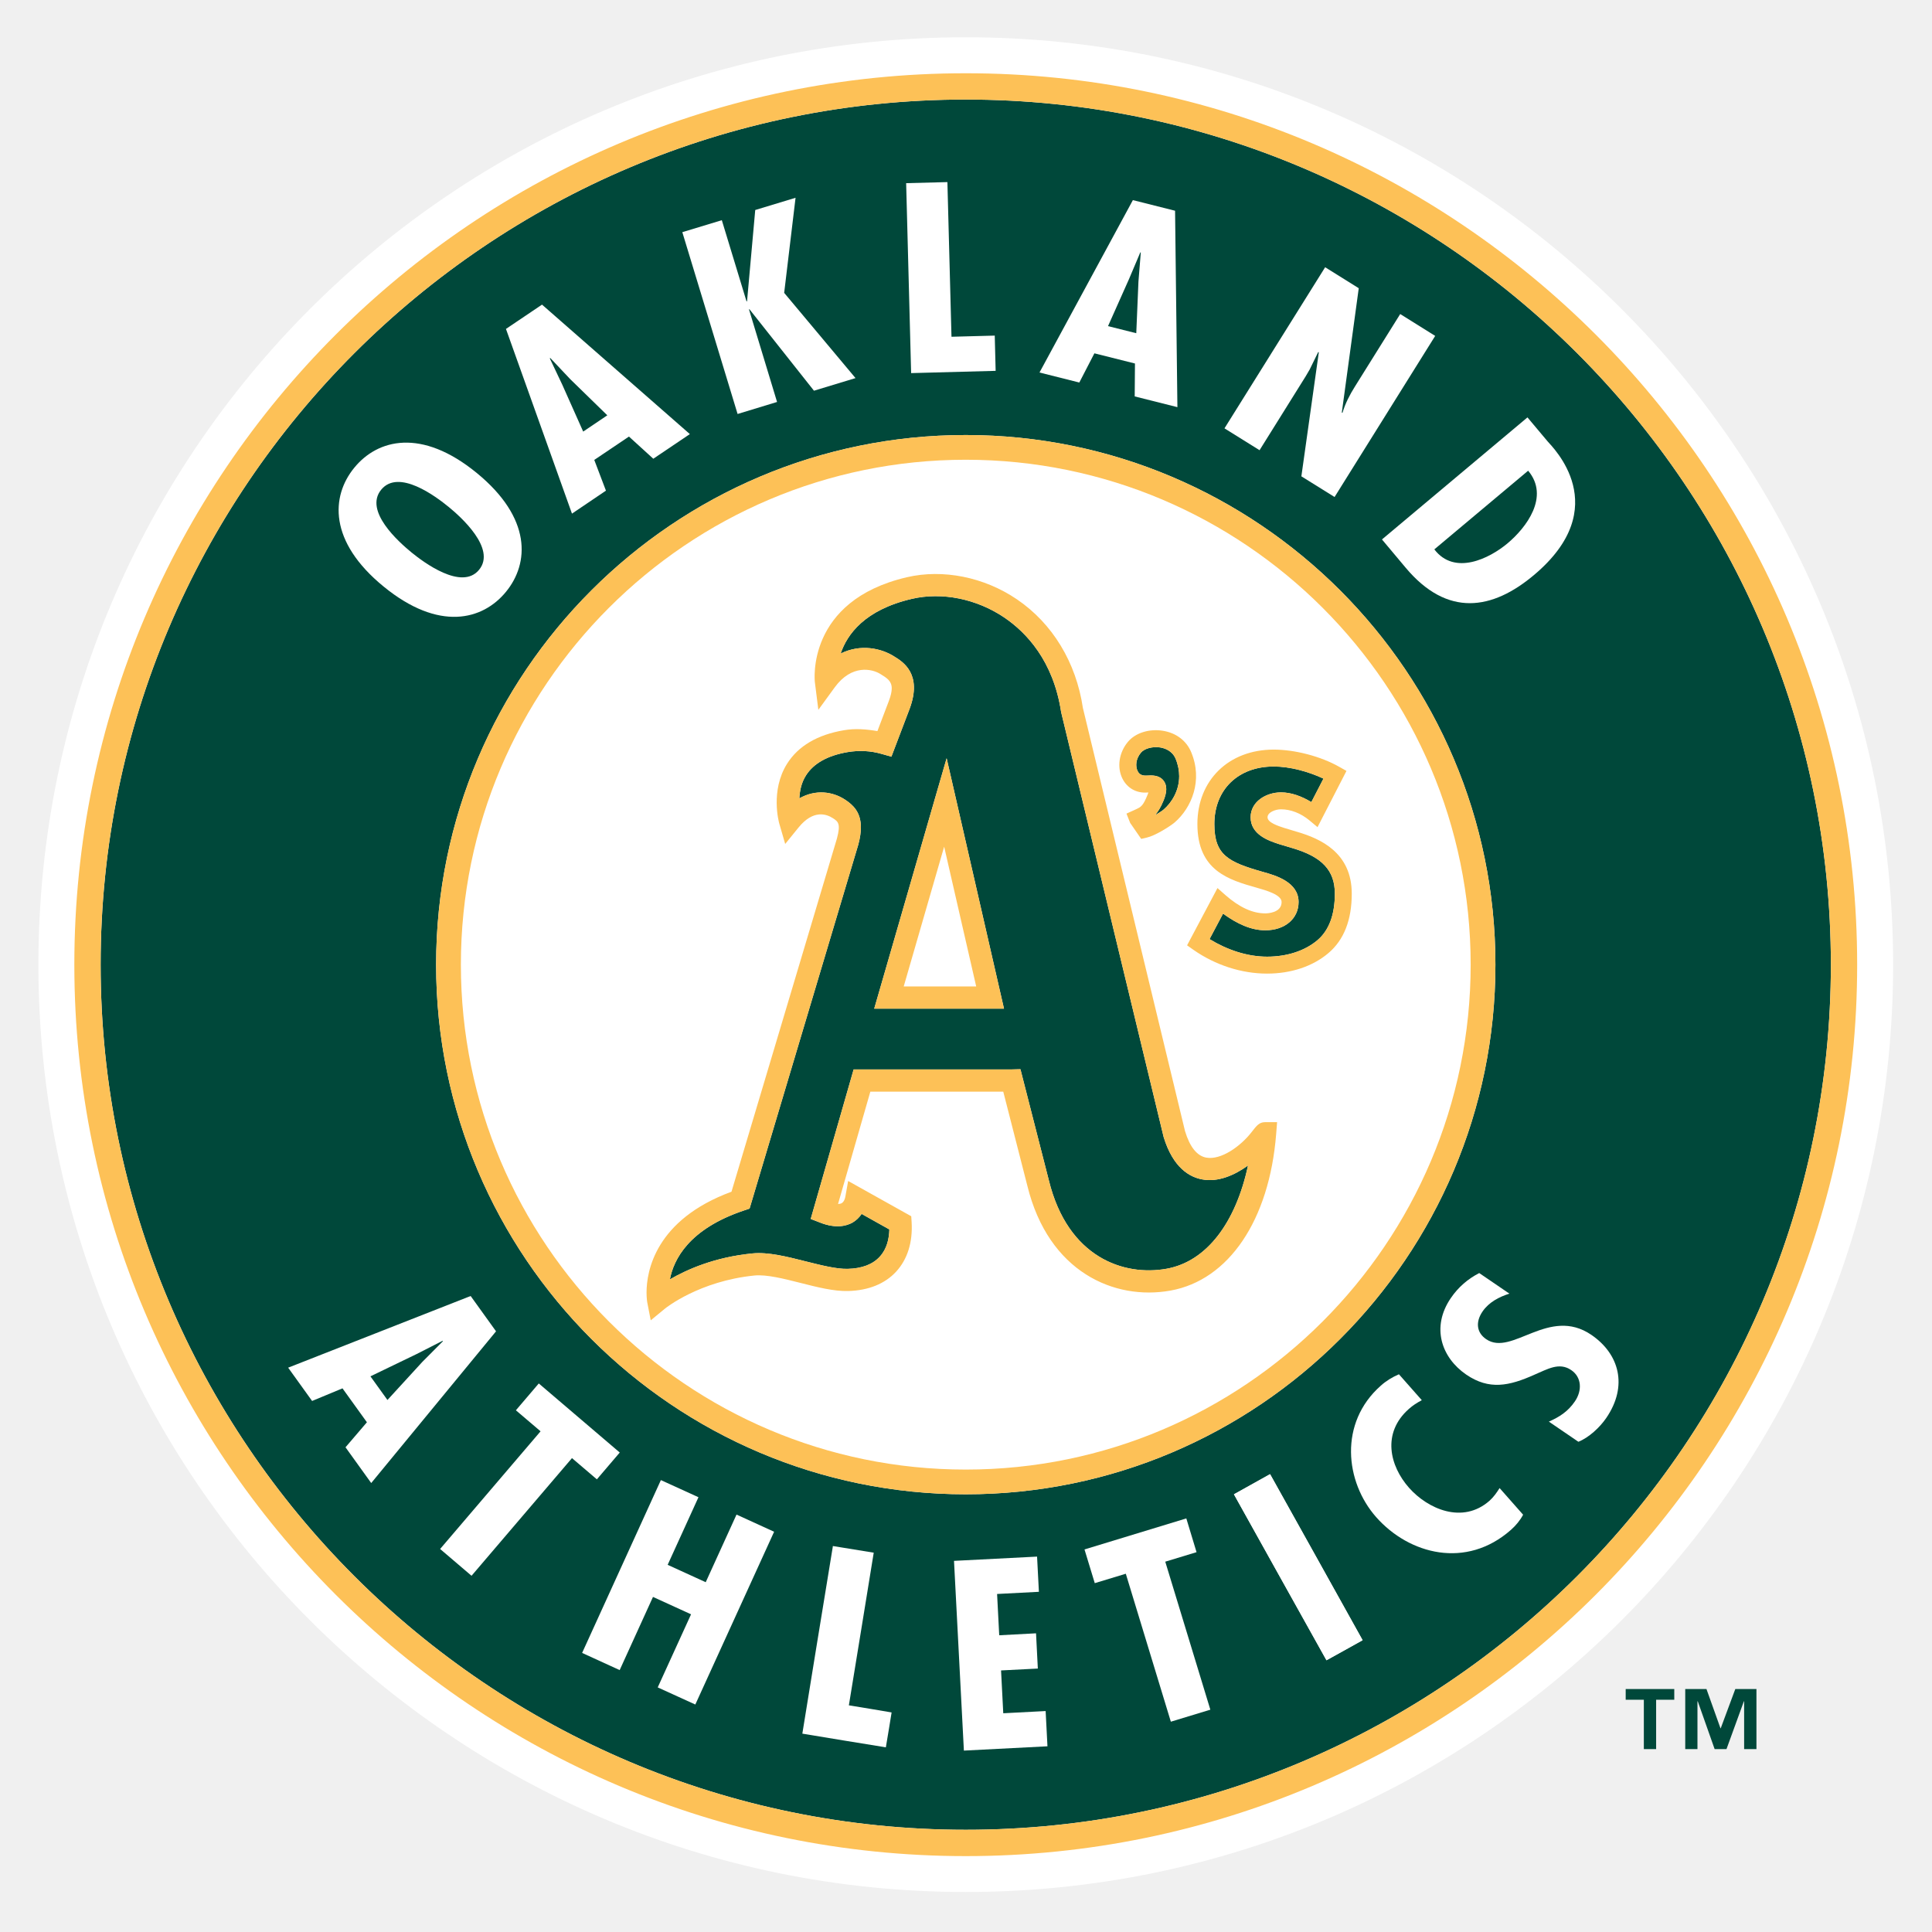
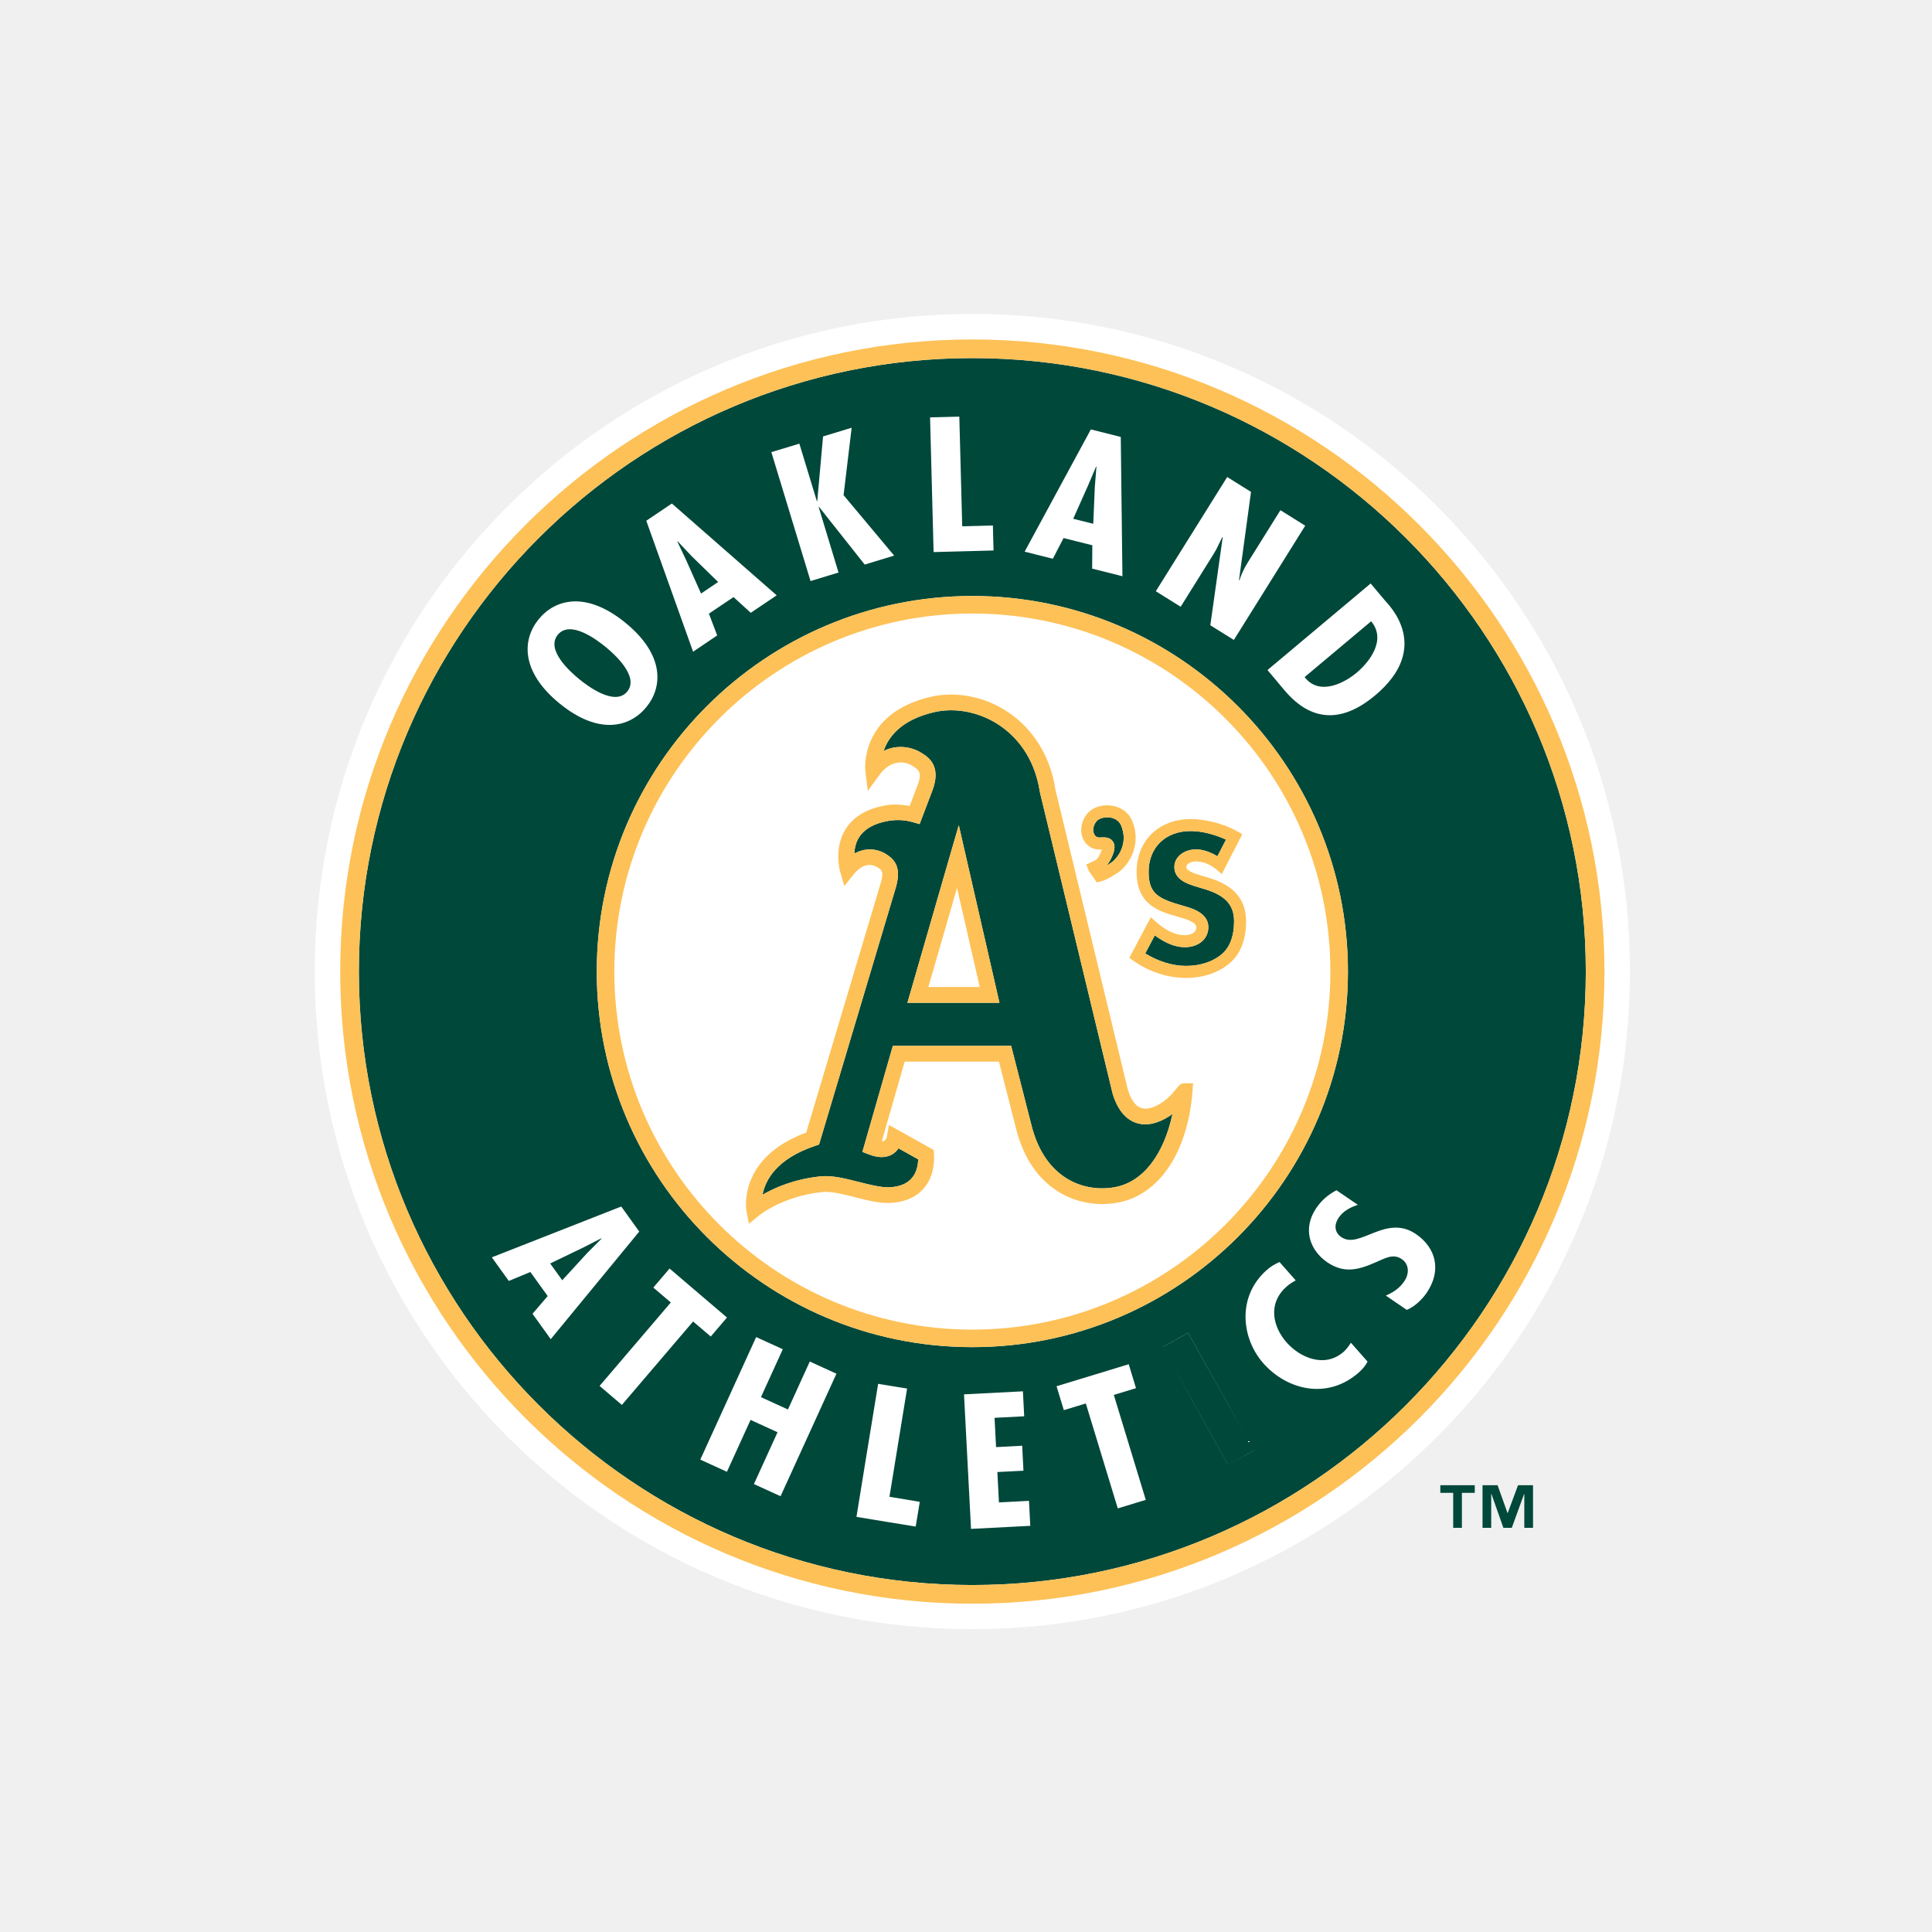
- <svg xmlns="http://www.w3.org/2000/svg" version="1.1" id="Layer_1" x="0px" y="0px" viewBox="0 0 250 250" style="enable-background:new 0 0 250 250;" xml:space="preserve">
-   <g>
-     <path style="fill:#FFFFFF;" d="M124.97,244.824c66.271,0,120-53.725,120-120c0-66.27-53.729-120-120-120   c-66.27,0-120,53.73-120,120C4.97,191.1,58.7,244.824,124.97,244.824" />
-     <path style="fill:#00483A;" d="M124.97,12.881c-61.726,0-111.949,50.222-111.949,111.943c0,61.731,50.223,111.948,111.949,111.948   c61.727,0,111.943-50.217,111.943-111.948C236.913,63.104,186.696,12.881,124.97,12.881 M124.97,193.361   c-37.792,0-68.537-30.739-68.537-68.537c0-37.787,30.744-68.531,68.537-68.531c37.787,0,68.537,30.745,68.537,68.531   C193.507,162.622,162.757,193.361,124.97,193.361z" />
-     <path style="fill:#FDC157;" d="M124.97,9.479C61.369,9.479,9.619,61.223,9.619,124.824c0,63.606,51.75,115.356,115.351,115.356   c63.602,0,115.346-51.75,115.346-115.356C240.315,61.223,188.571,9.479,124.97,9.479 M124.97,236.772   c-61.726,0-111.949-50.217-111.949-111.948c0-61.721,50.223-111.943,111.949-111.943c61.727,0,111.943,50.222,111.943,111.943   C236.913,186.556,186.696,236.772,124.97,236.772z" />
-     <path style="fill:#FFFFFF;" d="M124.97,59.492c-36.027,0-65.333,29.311-65.333,65.333c0,36.027,29.305,65.338,65.333,65.338   s65.333-29.311,65.333-65.338C190.303,88.802,160.997,59.492,124.97,59.492" />
-     <path style="fill:#FDC157;" d="M124.97,56.293c-37.792,0-68.537,30.745-68.537,68.531c0,37.798,30.744,68.537,68.537,68.537   c37.787,0,68.537-30.739,68.537-68.537C193.507,87.038,162.757,56.293,124.97,56.293 M124.97,190.162   c-36.027,0-65.333-29.311-65.333-65.338c0-36.022,29.305-65.333,65.333-65.333s65.333,29.311,65.333,65.333   C190.303,160.852,160.997,190.162,124.97,190.162z" />
-     <path style="fill:#00483A;" d="M161.493,150.815c-1.803,1.301-3.915,2.178-5.911,1.803c-1.616-0.286-3.783-1.473-5.008-5.492   c0,0-13.246-54.855-13.263-54.977c-1.009-6.667-4.544-10.334-7.34-12.231c-3.585-2.432-8.068-3.336-11.978-2.426   c-6.11,1.422-8.372,4.594-9.215,7.081c2.564-1.279,5.261-0.706,6.965,0.397c1.092,0.667,3.64,2.245,1.958,6.756l-2.354,6.188   l-1.269-0.358c-1.417-0.408-2.901-0.485-4.401-0.232c-2.581,0.441-4.395,1.456-5.382,3.011c-0.623,0.976-0.811,2.035-0.86,2.972   c2.151-1.208,4.324-0.86,5.884,0.149c1.103,0.717,2.079,1.666,2.079,3.612c0,0.623-0.104,1.362-0.336,2.228l-14.068,47.096   l-0.706,0.237c-7.191,2.409-9.121,6.38-9.606,8.923c2.184-1.258,5.724-2.868,10.682-3.359c2.051-0.203,4.527,0.431,6.926,1.037   c1.941,0.485,3.943,0.998,5.399,0.96c1.842-0.044,3.237-0.574,4.152-1.577c0.954-1.037,1.213-2.383,1.241-3.524   c-0.816-0.452-2.267-1.263-3.585-2.007c-0.314,0.463-0.711,0.849-1.18,1.119c-0.783,0.441-2.151,0.805-4.186,0.006l-1.224-0.475   l5.553-19.346h20.47l1.114-0.027l3.679,14.388c2.459,10.021,9.744,12.419,15.226,11.432   C156.172,163.239,159.916,158.166,161.493,150.815 M113.124,130.521l7.826-27.077l1.544-5.327l7.422,32.404H113.124z" />
-     <path style="fill:#FDC157;" d="M120.95,103.444l-7.826,27.077h16.792l-7.422-32.404 M116.94,127.647   c0.706-2.437,3.491-12.071,5.233-18.088c1.39,6.077,3.606,15.745,4.147,18.088C124.093,127.647,119.273,127.647,116.94,127.647z" />
-     <path style="fill:#FDC157;" d="M161.979,146.464c-1.438,1.869-3.986,3.679-5.89,3.331c-1.19-0.215-2.123-1.368-2.746-3.425   c0.017,0.071-13.219-54.772-13.219-54.772c-0.877-5.879-3.921-10.914-8.542-14.051c-4.235-2.874-9.557-3.943-14.239-2.852   c-13.07,3.05-11.917,13.461-11.9,13.572l0.452,3.584l2.128-2.922c2.173-2.978,4.831-2.405,5.939-1.688   c0.827,0.513,1.428,0.882,1.428,1.836c0,0.414-0.11,0.938-0.375,1.638c0,0-0.976,2.581-1.478,3.888   c-1.428-0.243-2.868-0.364-4.345-0.11c-3.43,0.585-5.901,2.041-7.346,4.335c-2.189,3.491-1.053,7.566-1.009,7.737l0.767,2.642   l1.731-2.134c1.892-2.322,3.584-1.753,4.428-1.208c0.679,0.441,1.059,0.689,0.535,2.642c0.011-0.033-12.011,40.235-13.644,45.701   c-9.844,3.623-10.991,10.279-10.991,13.036c0,0.756,0.083,1.219,0.083,1.235l0.458,2.371l1.87-1.538   c0.044-0.033,4.384-3.546,11.564-4.263c1.561-0.149,3.783,0.413,5.939,0.959c2.129,0.541,4.329,1.104,6.188,1.048   c2.603-0.066,4.748-0.932,6.193-2.504c1.467-1.594,2.156-3.799,2.007-6.38l-0.049-0.789l-8.167-4.566l-0.353,1.991   c-0.039,0.254-0.165,0.7-0.491,0.888c-0.116,0.066-0.281,0.089-0.463,0.1c0.667-2.3,3.7-12.877,4.18-14.537   c1.809,0,15.342,0,17.2,0c0.458,1.781,3.116,12.177,3.116,12.177c2.741,11.184,11.277,14.867,18.519,13.566   c7.55-1.356,12.794-9.116,13.677-20.25l0.121-1.544h-1.55C162.949,145.207,162.607,145.653,161.979,146.464 M135.724,152.745   l-3.679-14.388l-1.114,0.027h-20.47l-5.553,19.346l1.224,0.475c2.035,0.799,3.403,0.436,4.186-0.006   c0.469-0.271,0.866-0.656,1.18-1.119c1.318,0.744,2.769,1.555,3.585,2.007c-0.028,1.142-0.287,2.487-1.241,3.524   c-0.915,1.003-2.311,1.533-4.152,1.577c-1.456,0.038-3.458-0.475-5.399-0.96c-2.399-0.606-4.875-1.24-6.926-1.037   c-4.958,0.491-8.499,2.102-10.682,3.359c0.485-2.543,2.416-6.514,9.606-8.923l0.706-0.237l14.068-47.096   c0.232-0.866,0.336-1.605,0.336-2.228c0-1.947-0.976-2.895-2.079-3.612c-1.561-1.009-3.733-1.356-5.884-0.149   c0.05-0.938,0.237-1.996,0.86-2.972c0.987-1.555,2.802-2.57,5.382-3.011c1.5-0.253,2.984-0.176,4.401,0.232l1.269,0.358   l2.354-6.188c1.682-4.511-0.866-6.088-1.958-6.756c-1.704-1.103-4.401-1.676-6.965-0.397c0.844-2.487,3.105-5.658,9.215-7.081   c3.91-0.91,8.393-0.006,11.978,2.426c2.796,1.897,6.331,5.564,7.34,12.231c0.017,0.122,13.263,54.977,13.263,54.977   c1.225,4.02,3.392,5.206,5.008,5.492c1.996,0.375,4.108-0.502,5.911-1.803c-1.577,7.351-5.321,12.424-10.544,13.361   C145.468,165.164,138.183,162.766,135.724,152.745z" />
-     <path style="fill:#00483A;" d="M167.229,109.742c0,0-1.688-0.507-1.715-0.513c-1.285-0.419-3.684-1.197-3.684-3.474   c0-2.019,1.996-3.221,3.927-3.221c1.356,0,2.69,0.513,3.932,1.257c0.496-0.971,1.048-2.046,1.566-3.039   c-1.975-0.921-4.352-1.566-6.441-1.566c-4.6,0-7.677,2.994-7.677,7.439c0,4.009,1.754,4.914,6.298,6.204   c1.61,0.447,4.6,1.296,4.6,3.894c0,2.151-1.771,3.656-4.302,3.656c-1.831,0-3.64-0.822-5.471-2.156   c-0.557,1.048-1.224,2.311-1.748,3.298c2.306,1.406,4.886,2.272,7.45,2.272c2.576,0,4.892-0.755,6.514-2.134   c1.488-1.268,2.25-3.292,2.25-6.022C172.728,112.642,171.089,110.877,167.229,109.742" />
-     <path style="fill:#FDC157;" d="M167.857,107.641l-1.688-0.508c-0.794-0.259-2.15-0.695-2.15-1.378c0-0.64,1.009-1.031,1.737-1.031   c1.263,0,2.569,0.507,3.684,1.434l1.048,0.872l3.744-7.274l-0.915-0.519c-2.394-1.362-5.735-2.239-8.504-2.239   c-5.818,0-9.871,3.965-9.871,9.628c0,6.061,4.081,7.225,7.682,8.245c1.263,0.358,3.215,0.916,3.215,1.853   c0,1.428-1.892,1.467-2.106,1.467c-1.654,0-3.336-0.772-5.156-2.36l-1.036-0.916l-3.933,7.412l0.789,0.557   c2.851,2.002,6.248,3.1,9.567,3.1c3.1,0,5.918-0.938,7.936-2.658c2.008-1.699,3.017-4.285,3.017-7.688   C174.916,110.337,170.891,108.534,167.857,107.641 M170.478,121.659c-1.622,1.379-3.938,2.134-6.514,2.134   c-2.564,0-5.145-0.866-7.45-2.272c0.524-0.987,1.191-2.25,1.748-3.298c1.831,1.334,3.64,2.156,5.471,2.156   c2.531,0,4.302-1.505,4.302-3.656c0-2.598-2.989-3.447-4.6-3.894c-4.544-1.291-6.298-2.195-6.298-6.204   c0-4.445,3.077-7.439,7.677-7.439c2.09,0,4.467,0.645,6.441,1.566c-0.519,0.993-1.07,2.068-1.566,3.039   c-1.241-0.744-2.575-1.257-3.932-1.257c-1.931,0-3.927,1.202-3.927,3.221c0,2.277,2.398,3.055,3.684,3.474   c0.027,0.006,1.715,0.513,1.715,0.513c3.86,1.136,5.499,2.9,5.499,5.895C172.728,118.367,171.966,120.391,170.478,121.659z" />
-     <path style="fill:#00483A;" d="M148.368,100.361c0.662-0.039,1.655-0.099,2.229,0.701c0.231,0.32,0.314,0.684,0.314,1.048   c0,0.529-0.177,1.059-0.348,1.478c-0.381,0.938-0.728,1.445-1.092,1.892c0.441-0.259,0.888-0.535,1.108-0.728   c1.054-0.904,2.007-2.454,2.007-4.313c0-0.717-0.138-1.478-0.469-2.277c-0.452-1.053-1.455-1.356-2.007-1.445   c-0.977-0.144-2.019,0.138-2.471,0.673c-0.7,0.827-0.723,1.814-0.43,2.388C147.409,100.195,147.762,100.394,148.368,100.361" />
-     <path style="fill:#FDC157;" d="M148.363,102.556c0.038-0.005,0.148-0.011,0.237-0.011c-0.033,0.099-0.072,0.215-0.072,0.215   c-0.617,1.544-0.877,1.66-1.571,1.98l-1.191,0.541l0.475,1.202l1.428,2.068l0.723-0.166c1.081-0.243,2.983-1.434,3.618-1.969   c2.178-1.886,3.672-5.426,2.123-9.104c-0.623-1.489-1.975-2.493-3.689-2.757c-1.754-0.271-3.508,0.281-4.473,1.417   c-1.169,1.379-1.467,3.298-0.728,4.781C145.843,101.955,147.012,102.633,148.363,102.556 M147.641,97.389   c0.452-0.535,1.494-0.816,2.471-0.673c0.552,0.088,1.555,0.392,2.007,1.445c0.331,0.8,0.469,1.561,0.469,2.277   c0,1.859-0.953,3.408-2.007,4.313c-0.221,0.193-0.667,0.469-1.108,0.728c0.364-0.447,0.711-0.954,1.092-1.892   c0.171-0.419,0.348-0.948,0.348-1.478c0-0.364-0.083-0.728-0.314-1.048c-0.573-0.8-1.566-0.739-2.229-0.701   c-0.606,0.033-0.959-0.166-1.157-0.584C146.918,99.203,146.94,98.216,147.641,97.389z" />
-     <path style="fill:#FFFFFF;" d="M64.187,172.272l-16.152,19.633l-3.326-4.627l2.769-3.237l-3.16-4.39l-3.932,1.633l-3.099-4.308   l23.614-9.275 M54.657,176.222l2.658-2.67l-0.039-0.055l-3.353,1.71l-5.989,2.89l2.201,3.061L54.657,176.222z" />
-     <polyline style="fill:#FFFFFF;" points="80.196,187.957 77.234,191.426 74.014,188.679 61.016,203.905 56.951,200.437    69.95,185.21 66.756,182.491 69.718,179.018  " />
-     <polyline style="fill:#FFFFFF;" points="90.381,193.741 86.395,202.488 91.319,204.738 95.306,195.986 100.17,198.208    89.974,220.565 85.109,218.348 89.422,208.891 84.497,206.641 80.185,216.109 75.326,213.887 85.518,191.524  " />
-     <path style="fill:#FFFFFF;" d="M114.641,226.03c0.077-0.375,0.733-4.445,0.733-4.445s-0.011,0-0.017,0h-0.005   c-0.16-0.044-5.509-0.915-5.509-0.915c0.011,0,3.215-19.737,3.215-19.737v-0.017l-5.283-0.86l-0.005,0.017l0,0l-0.022,0.166   c-0.314,1.819-3.926,24.094-3.926,24.094c0.011,0.021,10.809,1.77,10.809,1.77l0.005-0.011 M115.357,221.597l-0.005,0.032   L115.357,221.597z M109.854,220.691l-0.011-0.005L109.854,220.691z" />
-     <polyline style="fill:#FFFFFF;" points="134.196,201.424 134.433,205.979 129.023,206.26 129.299,211.604 134.063,211.35    134.295,215.91 129.536,216.153 129.822,221.695 135.305,221.409 135.541,225.97 124.727,226.526 123.448,201.975  " />
-     <polyline style="fill:#FFFFFF;" points="153.509,196.482 154.832,200.85 150.784,202.08 156.618,221.232 151.507,222.787    145.678,203.641 141.663,204.859 140.334,200.497  " />
-     <polyline style="fill:#FFFFFF;" points="164.345,190.77 176.317,212.232 171.651,214.835 159.674,193.372  " />
-     <path style="fill:#FFFFFF;" d="M164.334,190.753l-4.666,2.603c0,0.033,11.973,21.485,11.973,21.485   c0.017,0.006,4.682-2.592,4.682-2.592c0-0.039-11.967-21.491-11.967-21.491l-0.011-0.011" />
-     <path style="fill:#FFFFFF;" d="M183.982,181.185c-0.623,0.325-1.169,0.679-1.677,1.131c-3.518,3.115-2.481,7.373,0.022,10.202   c2.421,2.735,6.932,4.753,10.423,1.671c0.508-0.458,0.921-1.031,1.296-1.633l3.044,3.447c-0.392,0.738-0.926,1.384-1.571,1.957   c-5.774,5.106-13.158,3.199-17.438-1.638c-4.037-4.566-4.854-12.204,0.596-17.019c0.694-0.623,1.478-1.097,2.344-1.472" />
-     <path style="fill:#FFFFFF;" d="M195.315,167.397c-1.307,0.414-2.652,1.098-3.479,2.316c-0.927,1.362-0.767,2.735,0.479,3.579   c3.336,2.277,8.112-4.307,13.604-0.563c3.606,2.46,4.771,6.596,1.936,10.748c-0.849,1.241-2.25,2.542-3.612,3.088l-3.821-2.608   c1.356-0.595,2.477-1.307,3.364-2.613c0.971-1.418,0.882-3.138-0.469-4.054c-1.561-1.069-3.083-0.11-4.737,0.585   c-3.304,1.483-5.879,2.023-8.846,0c-3.198-2.189-4.583-6.127-1.991-9.916c0.971-1.417,2.189-2.459,3.668-3.226" />
-     <path style="fill:#FFFFFF;" d="M61.677,61.19c7.142,5.84,6.822,11.691,3.8,15.386c-3.017,3.689-8.691,5.167-15.833-0.673   c-7.142-5.834-6.822-11.691-3.8-15.38C48.861,56.828,54.536,55.355,61.677,61.19 M61.997,73.725   c2.25-2.747-2.415-6.882-3.926-8.118c-1.693-1.384-6.496-4.985-8.746-2.239c-2.245,2.747,2.244,6.739,3.932,8.124   C54.773,72.727,59.753,76.477,61.997,73.725z" />
-     <path style="fill:#FFFFFF;" d="M70.137,39.418l19.13,16.754l-4.731,3.188l-3.149-2.868l-4.489,3.022l1.511,3.976l-4.396,2.972   l-8.542-23.9 M73.788,49.063l-2.581-2.735l-0.066,0.039l1.61,3.397l2.713,6.083l3.121-2.106L73.788,49.063z" />
-     <polyline style="fill:#FFFFFF;" points="93.403,28.493 96.602,39.004 96.668,38.977 97.727,27.175 102.944,25.593 101.472,37.896    110.703,48.925 105.326,50.558 96.977,40.014 96.917,40.03 100.551,52.014 95.444,53.569 88.292,30.043  " />
-     <polyline style="fill:#FFFFFF;" points="122.593,23.563 123.122,43.576 128.72,43.427 128.836,47.988 117.9,48.28 117.255,23.701     " />
-     <path style="fill:#FFFFFF;" d="M152.053,27.269l0.303,25.417l-5.525-1.39l0.033-4.258l-5.25-1.318l-1.952,3.778l-5.151-1.296   l12.083-22.307 M147.315,36.429l0.303-3.756l-0.061-0.017l-1.467,3.463l-2.713,6.083l3.656,0.915L147.315,36.429z" />
-     <path style="fill:#FFFFFF;" d="M175.821,37.295l-2.195,16.114l0.1-0.017c0.342-1.169,0.926-2.299,1.604-3.38l5.856-9.375   l4.527,2.829l-13.02,20.846l-4.296-2.675l2.261-16.075l-0.094,0.017l-1.092,2.233l-0.513,0.876l-5.973,9.568l-4.539-2.829   l13.026-20.846" />
-     <path style="fill:#FFFFFF;" d="M178.826,69.804l18.827-15.794l2.604,3.1c0.596,0.717,8.74,8.492-1.776,17.311   c-5.365,4.505-11.173,5.493-16.588-0.959 M195.078,70.306c2.394-2.007,5.493-6.022,2.664-9.397l-12.139,10.18   C188.218,74.514,192.724,72.28,195.078,70.306z" />
-     <path style="fill:#00483A;" d="M216.651,219.947h-2.349v6.386h-1.589v-6.386h-2.349v-1.39h6.286 M227.284,226.333h-1.594v-6.188   h-0.033l-2.25,6.188h-1.533l-2.184-6.188h-0.039v6.188h-1.582v-7.775h2.746l1.814,5.079h0.033l1.886-5.079h2.735V226.333z" />
+ <svg xmlns="http://www.w3.org/2000/svg" width="512" height="512" viewBox="0 0 512 512" version="1.1">
+   <g stroke="none" stroke-width="1" fill="none">
+     <path d="M257.683 431.744c96.244 0 174.274-78.024 174.274-174.274 0-96.243-78.03-174.274-174.274-174.274-96.243 0-174.274 78.031-174.274 174.274 0 96.251 78.031 174.274 174.274 174.274" fill="#fff" />
+     <path d="M257.683 94.898c-89.644 0-162.582 72.937-162.582 162.573 0 89.651 72.938 162.58 162.582 162.58 89.645 0 162.573-72.929 162.573-162.58 0-89.635-72.929-162.573-162.573-162.573zm0 262.108c-54.885 0-99.535-44.642-99.535-99.535 0-54.877 44.649-99.526 99.535-99.526 54.877 0 99.535 44.65 99.535 99.526 0 54.893-44.658 99.535-99.535 99.535z" fill="#00483A" />
+     <path d="M257.683 89.957c-92.367 0-167.522 75.147-167.522 167.513 0 92.374 75.156 167.529 167.522 167.529 92.368 0 167.515-75.156 167.515-167.529-.001-92.367-75.148-167.513-167.515-167.513zm0 330.094c-89.644 0-162.582-72.929-162.582-162.58 0-89.636 72.938-162.573 162.582-162.573 89.645 0 162.573 72.937 162.573 162.573 0 89.652-72.929 162.58-162.573 162.58z" fill="#FDC157" />
+     <path d="M257.683 162.59c-52.321 0-94.882 42.568-94.882 94.882 0 52.321 42.559 94.889 94.882 94.889 52.323 0 94.882-42.568 94.882-94.889 0-52.316-42.561-94.882-94.882-94.882" fill="#fff" />
+     <path d="M257.683 157.944c-54.885 0-99.535 44.65-99.535 99.526 0 54.893 44.649 99.535 99.535 99.535 54.877 0 99.535-44.642 99.535-99.535 0-54.876-44.658-99.526-99.535-99.526zm0 194.416c-52.321 0-94.882-42.568-94.882-94.889 0-52.314 42.559-94.882 94.882-94.882 52.323 0 94.882 42.568 94.882 94.882 0 52.323-42.561 94.889-94.882 94.889z" fill="#FDC157" />
+     <path d="M310.724 295.217c-2.618 1.889-5.686 3.163-8.584 2.618-2.347-.415-5.494-2.139-7.273-7.976 0 0-19.237-79.665-19.262-79.842-1.465-9.682-6.599-15.008-10.66-17.763-5.206-3.532-11.717-4.845-17.395-3.523-8.873 2.065-12.159 6.672-13.383 10.284 3.724-1.857 7.64-1.025 10.115.577 1.586.969 5.286 3.26 2.844 9.812l-3.419 8.987-1.843-.52c-2.058-.593-4.213-.704-6.391-.337-3.748.64-6.383 2.115-7.816 4.373-.905 1.417-1.178 2.955-1.249 4.316 3.124-1.754 6.28-1.249 8.545.216 1.602 1.041 3.019 2.42 3.019 5.246 0 .905-.151 1.978-.488 3.236l-20.431 68.397-1.025.344c-10.443 3.499-13.246 9.266-13.951 12.959 3.172-1.827 8.313-4.165 15.513-4.878 2.979-.295 6.574.626 10.059 1.506 2.819.704 5.726 1.449 7.841 1.394 2.675-.064 4.701-.834 6.03-2.29 1.385-1.506 1.762-3.461 1.802-5.118-1.185-.656-3.292-1.834-5.206-2.915-.456.672-1.033 1.233-1.714 1.625-1.137.64-3.124 1.169-6.079.009l-1.778-.69 8.065-28.096h29.728l1.618-.039 5.343 20.895c3.571 14.553 14.151 18.036 22.112 16.602 7.585-1.365 13.023-8.733 15.313-19.408zm-70.245-29.473l11.366-39.323 2.242-7.736 10.779 47.06h-24.387z" fill="#00483A" />
+     <path d="M251.844 226.421l-11.366 39.323h24.387l-10.779-47.06-2.242 7.736zm-5.824 35.15c1.025-3.539 5.07-17.53 7.6-26.269 2.019 8.826 5.237 22.866 6.023 26.269h-13.622zm65.41 27.327c-2.088 2.714-5.789 5.343-8.554 4.838-1.728-.312-3.083-1.987-3.988-4.974.025.103-19.198-79.544-19.198-79.544-1.274-8.538-5.694-15.85-12.405-20.406-6.15-4.174-13.879-5.726-20.679-4.142-18.981 4.429-17.307 19.549-17.282 19.71l.656 5.205 3.09-4.244c3.156-4.325 7.016-3.493 8.625-2.451 1.201.745 2.074 1.281 2.074 2.666 0 .601-.16 1.362-.545 2.379 0 0-1.417 3.748-2.146 5.646-2.074-.353-4.165-.529-6.31-.16-4.981.85-8.57 2.964-10.668 6.296-3.179 5.07-1.529 10.988-1.465 11.236l1.114 3.837 2.514-3.099c2.748-3.372 5.205-2.546 6.431-1.754.986.64 1.538 1.001.777 3.837.016-.048-17.443 58.433-19.815 66.371-14.296 5.262-15.962 14.928-15.962 18.932 0 1.098.121 1.77.121 1.794l.665 3.443 2.716-2.234c.064-.048 6.367-5.15 16.794-6.191 2.267-.216 5.494.6 8.625 1.393 3.092.786 6.287 1.603 8.987 1.522 3.78-.096 6.895-1.354 8.994-3.637 2.13-2.315 3.131-5.517 2.915-9.266l-.071-1.146-11.861-6.631-.513 2.891c-.057.369-.24 1.017-.713 1.29-.168.096-.408.129-.672.145.969-3.34 5.373-18.701 6.071-21.112h24.979c.665 2.587 4.525 17.684 4.525 17.684 3.981 16.242 16.377 21.591 26.895 19.702 10.965-1.969 18.58-13.239 19.863-29.409l.176-2.242h-2.251c-1.098-.001-1.595.646-2.507 1.824zm-38.13 9.122l-5.343-20.895-1.618.039h-29.728l-8.065 28.096 1.778.69c2.955 1.16 4.942.633 6.079-.009.681-.394 1.258-.953 1.714-1.625 1.914 1.08 4.021 2.258 5.206 2.915-.041 1.659-.417 3.612-1.802 5.118-1.329 1.457-3.356 2.226-6.03 2.29-2.115.055-5.022-.69-7.841-1.394-3.484-.88-7.08-1.801-10.059-1.506-7.2.713-12.343 3.053-15.513 4.878.704-3.693 3.509-9.46 13.951-12.959l1.025-.344 20.431-68.397c.337-1.258.488-2.331.488-3.236 0-2.828-1.417-4.204-3.019-5.246-2.267-1.465-5.421-1.969-8.545-.216.073-1.362.344-2.899 1.249-4.316 1.433-2.258 4.069-3.732 7.816-4.373 2.178-.367 4.334-.256 6.391.337l1.843.52 3.419-8.987c2.443-6.551-1.258-8.841-2.844-9.812-2.475-1.602-6.391-2.434-10.115-.577 1.226-3.612 4.509-8.217 13.383-10.284 5.678-1.322 12.189-.009 17.395 3.523 4.061 2.755 9.194 8.08 10.66 17.763.025.177 19.262 79.842 19.262 79.842 1.779 5.838 4.926 7.561 7.273 7.976 2.899.545 5.966-.729 8.584-2.618-2.29 10.676-7.728 18.043-15.313 19.404-7.961 1.438-18.541-2.045-22.112-16.598z" fill="#FDC157" />
+     <path d="M319.055 235.567s-2.451-.736-2.491-.745c-1.866-.609-5.35-1.738-5.35-5.045 0-2.932 2.899-4.678 5.703-4.678 1.969 0 3.907.745 5.71 1.826.72-1.41 1.522-2.971 2.274-4.413-2.868-1.338-6.32-2.274-9.354-2.274-6.68 0-11.149 4.348-11.149 10.804 0 5.822 2.547 7.137 9.146 9.01 2.338.649 6.68 1.882 6.68 5.655 0 3.124-2.572 5.31-6.248 5.31-2.659 0-5.286-1.194-7.945-3.131l-2.539 4.79c3.349 2.042 7.096 3.3 10.82 3.3 3.741 0 7.105-1.096 9.46-3.099 2.161-1.841 3.268-4.781 3.268-8.746 0-4.35-2.38-6.913-7.986-8.561" fill="#00483A" />
+     <path d="M319.967 232.516l-2.451-.738c-1.153-.376-3.122-1.009-3.122-2.001 0-.929 1.465-1.497 2.523-1.497 1.834 0 3.731.736 5.35 2.083l1.522 1.266 5.437-10.564-1.329-.754c-3.477-1.978-8.329-3.252-12.35-3.252-8.449 0-14.335 5.758-14.335 13.983 0 8.802 5.927 10.493 11.156 11.974 1.834.52 4.669 1.33 4.669 2.691 0 2.074-2.748 2.13-3.059 2.13-2.402 0-4.845-1.121-7.488-3.427l-1.505-1.33-5.712 10.764 1.146.809c4.14 2.907 9.074 4.502 13.894 4.502 4.502 0 8.595-1.362 11.525-3.86 2.916-2.467 4.382-6.223 4.382-11.165-.001-7.699-5.847-10.317-10.253-11.614zm3.806 20.358c-2.356 2.003-5.719 3.099-9.46 3.099-3.724 0-7.472-1.258-10.82-3.3l2.539-4.79c2.659 1.937 5.286 3.131 7.945 3.131 3.676 0 6.248-2.186 6.248-5.31 0-3.773-4.341-5.006-6.68-5.655-6.599-1.875-9.146-3.188-9.146-9.01 0-6.455 4.469-10.804 11.149-10.804 3.035 0 6.487.937 9.354 2.274-.754 1.442-1.554 3.003-2.274 4.413-1.802-1.08-3.74-1.826-5.71-1.826-2.804 0-5.703 1.746-5.703 4.678 0 3.307 3.483 4.437 5.35 5.045.039.009 2.491.745 2.491.745 5.606 1.65 7.986 4.212 7.986 8.561 0 3.965-1.107 6.904-3.268 8.746z" fill="#FDC157" />
+     <path d="M291.663 221.943c.961-.057 2.404-.144 3.237 1.018.335.465.456.993.456 1.522 0 .768-.257 1.538-.505 2.146-.553 1.362-1.057 2.099-1.586 2.748.64-.376 1.29-.777 1.609-1.057 1.531-1.313 2.915-3.564 2.915-6.264 0-1.041-.2-2.146-.681-3.307-.656-1.529-2.113-1.969-2.915-2.099-1.419-.209-2.932.2-3.589.977-1.017 1.201-1.05 2.634-.624 3.468.29.606.803.895 1.683.847" fill="#00483A" />
+     <path d="M291.656 225.131l.344-.016-.105.312c-.896 2.242-1.274 2.411-2.282 2.876l-1.73.786.69 1.746 2.074 3.003 1.05-.241c1.57-.353 4.332-2.083 5.254-2.86 3.163-2.739 5.333-7.88 3.083-13.222-.905-2.162-2.868-3.621-5.357-4.004-2.547-.394-5.095.408-6.496 2.058-1.698 2.003-2.13 4.79-1.057 6.943.871 1.746 2.569 2.73 4.531 2.618zm-1.049-7.504c.656-.777 2.17-1.185 3.589-.977.802.128 2.258.569 2.915 2.099.481 1.162.681 2.267.681 3.307 0 2.7-1.384 4.949-2.915 6.264-.321.28-.969.681-1.609 1.057.529-.649 1.033-1.385 1.586-2.748.248-.609.505-1.377.505-2.146 0-.529-.121-1.057-.456-1.522-.832-1.162-2.274-1.073-3.237-1.018-.88.048-1.393-.241-1.68-.848-.428-.832-.396-2.266.622-3.467z" fill="#FDC157" />
+     <path d="M169.409 326.378l-23.457 28.513-4.83-6.72 4.021-4.701-4.589-6.376-5.71 2.372-4.501-6.256 34.294-13.47 4.772 6.638zm-13.84 5.737l3.86-3.878-.057-.08-4.87 2.483-8.698 4.197 3.196 4.445 6.567-7.168zm37.089 17.042l-4.302 5.038-4.676-3.989-18.877 22.112-5.904-5.037 18.878-22.114-4.639-3.949 4.302-5.044m30.01 21.383l-5.789 12.703 7.151 3.268 5.79-12.71 7.064 3.227-14.807 32.469-7.065-3.22 6.264-13.734-7.152-3.268-6.262 13.75-7.057-3.227 14.802-32.477m42.293 50.112c.112-.545 1.065-6.455 1.065-6.455h-.032c-.232-.064-8.001-1.329-8.001-1.329.016 0 4.669-28.664 4.669-28.664v-.025l-7.672-1.249-.007.025-.032.241c-.456 2.642-5.702 34.991-5.702 34.991.016.03 15.698 2.571 15.698 2.571l.007-.016.007-.09zm1.04-6.438l-.007.046.007-.046zm-7.992-1.316l-.016-.007.016.007zm35.351-27.981l.344 6.615-7.857.408.401 7.761 6.919-.369.337 6.622-6.911.353.415 8.049 7.963-.415.343 6.624-15.705.807-1.857-35.655m43.656-7.977l1.921 6.344-5.879 1.786 8.473 27.814-7.423 2.258-8.465-27.805-5.831 1.769-1.93-6.335m34.871-14.126l17.387 31.169-6.776 3.78-17.394-31.17m6.767-3.804l-6.776 3.78c0 .048 17.388 31.202 17.388 31.202.025.009 6.8-3.764 6.8-3.764 0-.057-17.379-31.211-17.379-31.211l-.016-.016m28.518-13.886c-.905.472-1.698.986-2.435 1.643-5.109 4.524-3.603 10.708.032 14.816 3.516 3.972 10.067 6.903 15.137 2.427.738-.665 1.338-1.497 1.882-2.372l4.421 5.006c-.569 1.072-1.345 2.01-2.282 2.842-8.385 7.415-19.109 4.646-25.325-2.379-5.863-6.631-7.049-17.724.866-24.716 1.008-.905 2.146-1.593 3.404-2.138m20.758-15.153c-1.898.601-3.851 1.595-5.052 3.363-1.346 1.978-1.114 3.972.696 5.198 4.845 3.307 11.781-6.255 19.757-.818 5.237 3.573 6.929 9.579 2.812 15.609-1.233 1.802-3.268 3.692-5.246 4.485l-5.549-3.788c1.969-.864 3.597-1.898 4.885-3.795 1.41-2.059 1.281-4.557-.681-5.888-2.267-1.552-4.477-.16-6.879.85-4.798 2.154-8.538 2.938-12.847 0-4.644-3.179-6.656-8.898-2.891-14.401 1.41-2.058 3.179-3.571 5.327-4.685m-188.412-150.373c10.372 8.481 9.907 16.979 5.519 22.345-4.382 5.357-12.622 7.504-22.994-.977-10.372-8.473-9.907-16.979-5.519-22.336 4.382-5.366 12.623-7.505 22.994.969zm.465 18.204c3.268-3.989-3.507-9.995-5.702-11.79-2.459-2.01-9.434-7.24-12.702-3.252-3.26 3.989 3.259 9.787 5.71 11.798 2.202 1.794 9.434 7.24 12.693 3.243zm11.822-49.823l27.782 24.332-6.871 4.63-4.573-4.165-6.519 4.389 2.194 5.774-6.384 4.316-12.405-34.71 6.776-4.566zm5.302 14.007l-3.748-3.972-.096.057 2.338 4.933 3.94 8.834 4.533-3.059-6.967-6.794zm28.486-29.873l4.646 15.265.096-.039 1.538-17.14 7.577-2.298-2.138 17.867 13.406 16.017-7.809 2.372-12.125-15.313-.087.023 5.278 17.404-7.417 2.258-10.387-34.166m49.814-9.41l.768 29.065 8.13-.216.168 6.624-15.882.424-.937-35.696m50.538 5.181l.44 36.913-8.024-2.019.048-6.184-7.624-1.914-2.835 5.487-7.481-1.882 17.548-32.396 7.928 1.995zm-6.881 13.303l.44-5.455-.089-.025-2.13 5.029-3.94 8.834 5.31 1.329.41-9.713zm41.399 1.258l-3.188 23.402.145-.025c.497-1.698 1.345-3.339 2.329-4.909l8.505-13.615 6.574 4.109-18.909 30.274-6.239-3.885 3.284-23.345-.137.025-1.586 3.243-.745 1.272-8.674 13.895-6.592-4.109 18.917-30.274" fill="#fff" />
+     <path d="M335.897 177.566l27.342-22.937 3.782 4.502c.866 1.041 12.693 12.333-2.579 25.14-7.791 6.543-16.226 7.977-24.09-1.393l-4.454-5.312zm23.602.729c3.477-2.915 7.977-8.746 3.869-13.647l-17.629 14.784c3.798 4.974 10.342 1.73 13.76-1.137z" fill="#fff" />
+     <path d="M390.829 395.616h-3.411v9.274h-2.308v-9.274h-3.411v-2.019h9.129l.001 2.019zm15.442 9.274h-2.315v-8.987h-.048l-3.268 8.987h-2.226l-3.172-8.987h-.057v8.987h-2.298v-11.291h3.988l2.634 7.376h.048l2.739-7.376h3.972v11.291h.001z" fill="#00483A" />
  </g>
</svg>
